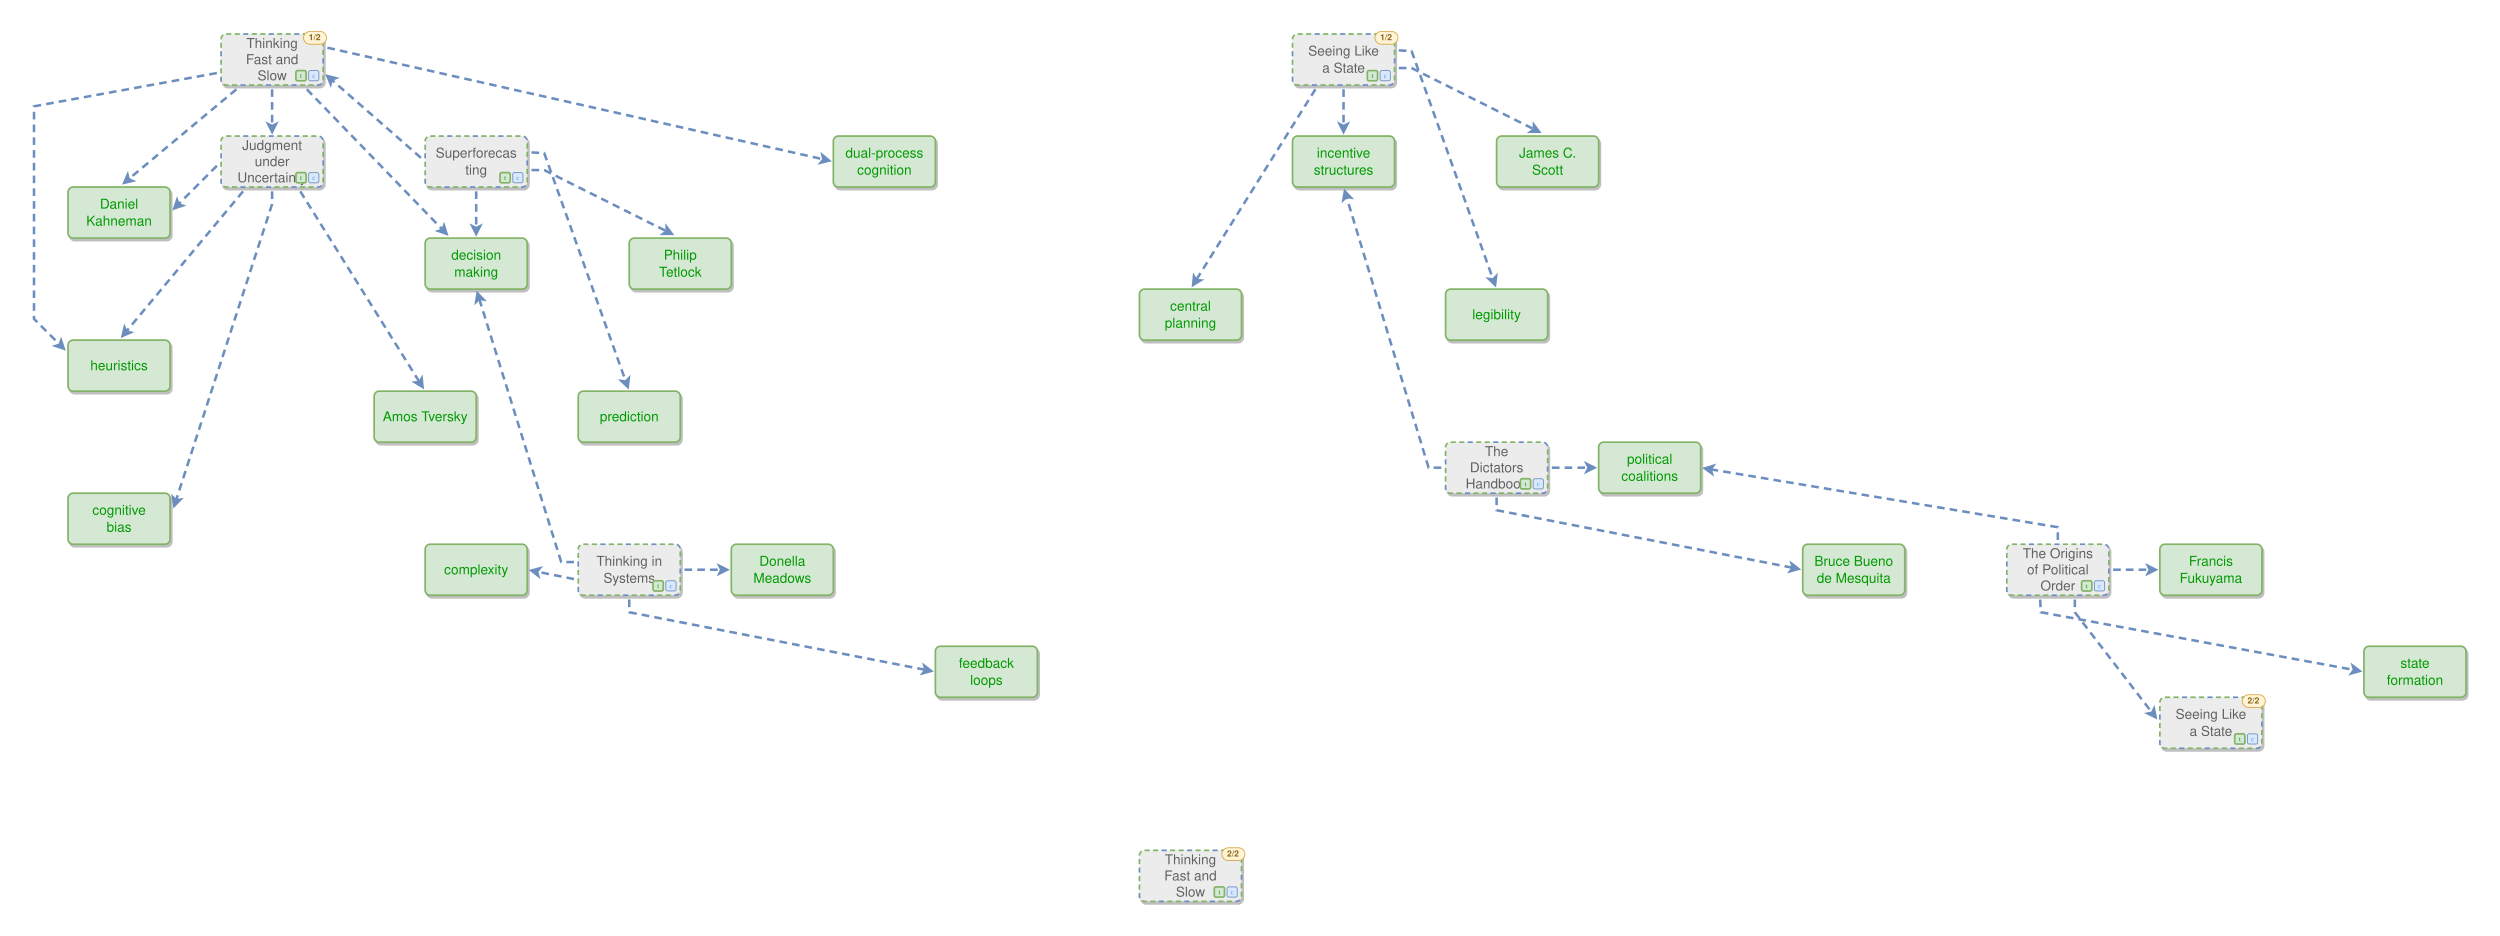
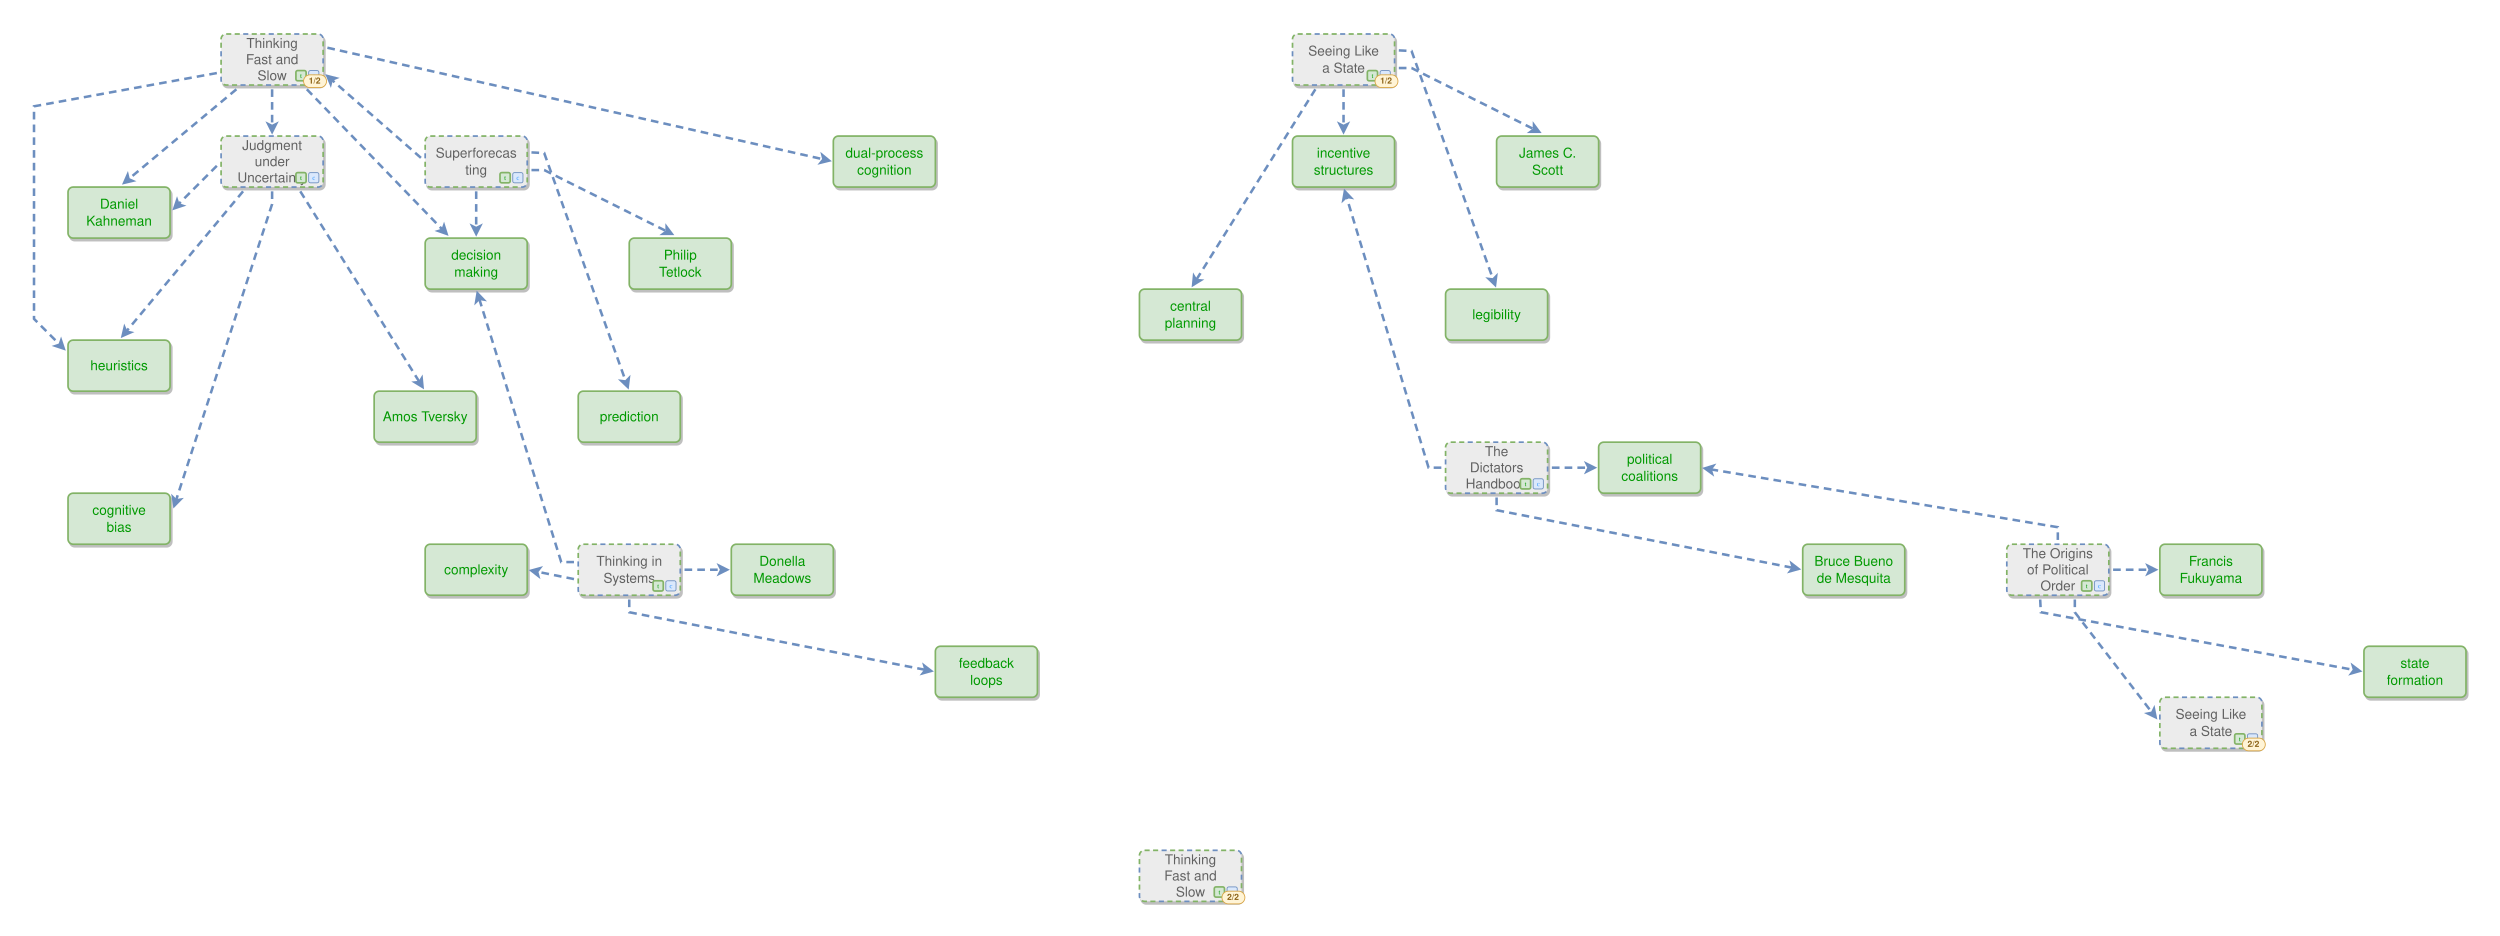
<svg xmlns="http://www.w3.org/2000/svg" width="2940" height="1100" viewBox="0 0 2940 1100">
  <defs>
  </defs>
  <g id="container-shells">
  </g>
  <g id="node-shadows">
    <rect x="440" y="460" width="120" height="60" rx="6" ry="6" fill="#000000" stroke="#000000" stroke-width="2" opacity="0.25" transform="translate(2,3)" />
    <rect x="500" y="160" width="120" height="60" rx="6" ry="6" fill="#000000" stroke="#000000" stroke-width="2" opacity="0.25" transform="translate(2,3)" />
    <rect x="1700" y="520" width="120" height="60" rx="6" ry="6" fill="#000000" stroke="#000000" stroke-width="2" opacity="0.25" transform="translate(2,3)" />
    <rect x="2360" y="640" width="120" height="60" rx="6" ry="6" fill="#000000" stroke="#000000" stroke-width="2" opacity="0.25" transform="translate(2,3)" />
    <rect x="260" y="40" width="120" height="60" rx="6" ry="6" fill="#000000" stroke="#000000" stroke-width="2" opacity="0.25" transform="translate(2,3)" />
    <rect x="680" y="640" width="120" height="60" rx="6" ry="6" fill="#000000" stroke="#000000" stroke-width="2" opacity="0.25" transform="translate(2,3)" />
    <rect x="1340" y="340" width="120" height="60" rx="6" ry="6" fill="#000000" stroke="#000000" stroke-width="2" opacity="0.25" transform="translate(2,3)" />
    <rect x="80" y="580" width="120" height="60" rx="6" ry="6" fill="#000000" stroke="#000000" stroke-width="2" opacity="0.25" transform="translate(2,3)" />
    <rect x="500" y="640" width="120" height="60" rx="6" ry="6" fill="#000000" stroke="#000000" stroke-width="2" opacity="0.25" transform="translate(2,3)" />
    <rect x="500" y="280" width="120" height="60" rx="6" ry="6" fill="#000000" stroke="#000000" stroke-width="2" opacity="0.25" transform="translate(2,3)" />
    <rect x="980" y="160" width="120" height="60" rx="6" ry="6" fill="#000000" stroke="#000000" stroke-width="2" opacity="0.25" transform="translate(2,3)" />
    <rect x="2120" y="640" width="120" height="60" rx="6" ry="6" fill="#000000" stroke="#000000" stroke-width="2" opacity="0.25" transform="translate(2,3)" />
    <rect x="1100" y="760" width="120" height="60" rx="6" ry="6" fill="#000000" stroke="#000000" stroke-width="2" opacity="0.25" transform="translate(2,3)" />
    <rect x="80" y="400" width="120" height="60" rx="6" ry="6" fill="#000000" stroke="#000000" stroke-width="2" opacity="0.25" transform="translate(2,3)" />
    <rect x="1520" y="160" width="120" height="60" rx="6" ry="6" fill="#000000" stroke="#000000" stroke-width="2" opacity="0.25" transform="translate(2,3)" />
    <rect x="1700" y="340" width="120" height="60" rx="6" ry="6" fill="#000000" stroke="#000000" stroke-width="2" opacity="0.25" transform="translate(2,3)" />
    <rect x="1880" y="520" width="120" height="60" rx="6" ry="6" fill="#000000" stroke="#000000" stroke-width="2" opacity="0.25" transform="translate(2,3)" />
    <rect x="680" y="460" width="120" height="60" rx="6" ry="6" fill="#000000" stroke="#000000" stroke-width="2" opacity="0.25" transform="translate(2,3)" />
    <rect x="2780" y="760" width="120" height="60" rx="6" ry="6" fill="#000000" stroke="#000000" stroke-width="2" opacity="0.25" transform="translate(2,3)" />
    <rect x="2540" y="820" width="120" height="60" rx="6" ry="6" fill="#000000" stroke="#000000" stroke-width="2" opacity="0.25" transform="translate(2,3)" />
    <rect x="1340" y="1000" width="120" height="60" rx="6" ry="6" fill="#000000" stroke="#000000" stroke-width="2" opacity="0.25" transform="translate(2,3)" />
    <rect x="80" y="220" width="120" height="60" rx="6" ry="6" fill="#000000" stroke="#000000" stroke-width="2" opacity="0.25" transform="translate(2,3)" />
    <rect x="860" y="640" width="120" height="60" rx="6" ry="6" fill="#000000" stroke="#000000" stroke-width="2" opacity="0.25" transform="translate(2,3)" />
    <rect x="2540" y="640" width="120" height="60" rx="6" ry="6" fill="#000000" stroke="#000000" stroke-width="2" opacity="0.25" transform="translate(2,3)" />
    <rect x="1760" y="160" width="120" height="60" rx="6" ry="6" fill="#000000" stroke="#000000" stroke-width="2" opacity="0.25" transform="translate(2,3)" />
    <rect x="260" y="160" width="120" height="60" rx="6" ry="6" fill="#000000" stroke="#000000" stroke-width="2" opacity="0.25" transform="translate(2,3)" />
    <rect x="740" y="280" width="120" height="60" rx="6" ry="6" fill="#000000" stroke="#000000" stroke-width="2" opacity="0.25" transform="translate(2,3)" />
    <rect x="1520" y="40" width="120" height="60" rx="6" ry="6" fill="#000000" stroke="#000000" stroke-width="2" opacity="0.25" transform="translate(2,3)" />
  </g>
  <g id="edges">
    <g class="edge" data-edge-idx="0" data-edge-base="expresses" data-edge-from="10" data-edge-to="18">
      <line x1="560.00" y1="225.00" x2="560.00" y2="268.25" stroke="#6c8ebf" stroke-width="3" stroke-dasharray="9 6" />
      <path d="M 560.00 275.00 L 555.50 266.00 L 560.00 268.25 L 564.50 266.00 Z" fill="#6c8ebf" stroke="#6c8ebf" stroke-width="3" stroke-miterlimit="10" />
    </g>
    <g class="edge" data-edge-idx="1" data-edge-base="expresses" data-edge-from="10" data-edge-to="25">
      <polyline points="625.00,179.25 640,180 735.94,448.64" fill="none" stroke="#6c8ebf" stroke-width="3" stroke-dasharray="9 6" />
      <path d="M 738.21 455.00 L 730.95 448.04 L 735.94 448.64 L 739.43 445.01 Z" fill="#6c8ebf" stroke="#6c8ebf" stroke-width="3" stroke-miterlimit="10" />
    </g>
    <g class="edge" data-edge-idx="2" data-edge-base="expresses" data-edge-from="10" data-edge-to="8">
      <polyline points="625.00,200.00 640,200 783.96,271.98" fill="none" stroke="#6c8ebf" stroke-width="3" stroke-dasharray="9 6" />
      <path d="M 790.00 275.00 L 779.94 275.00 L 783.96 271.98 L 783.96 266.95 Z" fill="#6c8ebf" stroke="#6c8ebf" stroke-width="3" stroke-miterlimit="10" />
    </g>
    <g class="edge" data-edge-idx="3" data-edge-base="expresses" data-edge-from="10" data-edge-to="13">
      <line x1="495.00" y1="185.62" x2="390.08" y2="93.82" stroke="#6c8ebf" stroke-width="3" stroke-dasharray="9 6" />
      <path d="M 385.00 89.38 L 394.74 91.91 L 390.08 93.82 L 388.81 98.69 Z" fill="#6c8ebf" stroke="#6c8ebf" stroke-width="3" stroke-miterlimit="10" />
    </g>
    <g class="edge" data-edge-idx="4" data-edge-base="expresses" data-edge-from="7" data-edge-to="21">
      <line x1="285.83" y1="225.00" x2="148.49" y2="389.81" stroke="#6c8ebf" stroke-width="3" stroke-dasharray="9 6" />
      <path d="M 144.17 395.00 L 146.47 385.21 L 148.49 389.81 L 153.39 390.97 Z" fill="#6c8ebf" stroke="#6c8ebf" stroke-width="3" stroke-miterlimit="10" />
    </g>
    <g class="edge" data-edge-idx="5" data-edge-base="expresses" data-edge-from="7" data-edge-to="16">
      <polyline points="320.00,225.00 320,240 207.02,588.36" fill="none" stroke="#6c8ebf" stroke-width="3" stroke-dasharray="9 6" />
      <path d="M 204.94 594.78 L 203.43 584.83 L 207.02 588.36 L 211.99 587.61 Z" fill="#6c8ebf" stroke="#6c8ebf" stroke-width="3" stroke-miterlimit="10" />
    </g>
    <g class="edge" data-edge-idx="6" data-edge-base="expresses" data-edge-from="7" data-edge-to="3">
      <line x1="255.00" y1="195.00" x2="209.77" y2="240.23" stroke="#6c8ebf" stroke-width="3" stroke-dasharray="9 6" />
      <path d="M 205.00 245.00 L 208.18 235.45 L 209.77 240.23 L 214.55 241.82 Z" fill="#6c8ebf" stroke="#6c8ebf" stroke-width="3" stroke-miterlimit="10" />
    </g>
    <g class="edge" data-edge-idx="7" data-edge-base="expresses" data-edge-from="7" data-edge-to="1">
      <line x1="353.12" y1="225.00" x2="493.30" y2="449.28" stroke="#6c8ebf" stroke-width="3" stroke-dasharray="9 6" />
      <path d="M 496.88 455.00 L 488.29 449.75 L 493.30 449.28 L 495.92 444.98 Z" fill="#6c8ebf" stroke="#6c8ebf" stroke-width="3" stroke-miterlimit="10" />
    </g>
    <g class="edge" data-edge-idx="8" data-edge-base="expresses" data-edge-from="11" data-edge-to="24">
      <line x1="1825.00" y1="550.00" x2="1868.25" y2="550.00" stroke="#6c8ebf" stroke-width="3" stroke-dasharray="9 6" />
      <path d="M 1875.00 550.00 L 1866.00 554.50 L 1868.25 550.00 L 1866.00 545.50 Z" fill="#6c8ebf" stroke="#6c8ebf" stroke-width="3" stroke-miterlimit="10" />
    </g>
    <g class="edge" data-edge-idx="9" data-edge-base="expresses" data-edge-from="11" data-edge-to="22">
      <polyline points="1695.00,550.00 1680,550 1583.47,231.46" fill="none" stroke="#6c8ebf" stroke-width="3" stroke-dasharray="9 6" />
      <path d="M 1581.52 225.00 L 1588.43 232.31 L 1583.47 231.46 L 1579.82 234.92 Z" fill="#6c8ebf" stroke="#6c8ebf" stroke-width="3" stroke-miterlimit="10" />
    </g>
    <g class="edge" data-edge-idx="10" data-edge-base="expresses" data-edge-from="11" data-edge-to="2">
      <polyline points="1760.00,585.00 1760,600 2108.37,667.74" fill="none" stroke="#6c8ebf" stroke-width="3" stroke-dasharray="9 6" />
      <path d="M 2115.00 669.03 L 2105.31 671.73 L 2108.37 667.74 L 2107.02 662.89 Z" fill="#6c8ebf" stroke="#6c8ebf" stroke-width="3" stroke-miterlimit="10" />
    </g>
    <g class="edge" data-edge-idx="11" data-edge-base="expresses" data-edge-from="14" data-edge-to="20">
      <polyline points="740.00,705.00 740,720 1088.37,787.74" fill="none" stroke="#6c8ebf" stroke-width="3" stroke-dasharray="9 6" />
      <path d="M 1095.00 789.03 L 1085.31 791.73 L 1088.37 787.74 L 1087.02 782.89 Z" fill="#6c8ebf" stroke="#6c8ebf" stroke-width="3" stroke-miterlimit="10" />
    </g>
    <g class="edge" data-edge-idx="12" data-edge-base="expresses" data-edge-from="14" data-edge-to="17">
      <line x1="675.00" y1="681.00" x2="631.62" y2="672.32" stroke="#6c8ebf" stroke-width="3" stroke-dasharray="9 6" />
      <path d="M 625.00 671.00 L 634.71 668.35 L 631.62 672.32 L 632.94 677.18 Z" fill="#6c8ebf" stroke="#6c8ebf" stroke-width="3" stroke-miterlimit="10" />
    </g>
    <g class="edge" data-edge-idx="13" data-edge-base="expresses" data-edge-from="14" data-edge-to="18">
      <polyline points="675.00,661.00 660,661 563.57,351.44" fill="none" stroke="#6c8ebf" stroke-width="3" stroke-dasharray="9 6" />
      <path d="M 561.56 345.00 L 568.53 352.25 L 563.57 351.44 L 559.94 354.93 Z" fill="#6c8ebf" stroke="#6c8ebf" stroke-width="3" stroke-miterlimit="10" />
    </g>
    <g class="edge" data-edge-idx="14" data-edge-base="expresses" data-edge-from="14" data-edge-to="4">
      <line x1="805.00" y1="670.00" x2="848.25" y2="670.00" stroke="#6c8ebf" stroke-width="3" stroke-dasharray="9 6" />
      <path d="M 855.00 670.00 L 846.00 674.50 L 848.25 670.00 L 846.00 665.50 Z" fill="#6c8ebf" stroke="#6c8ebf" stroke-width="3" stroke-miterlimit="10" />
    </g>
    <g class="edge" data-edge-idx="15" data-edge-base="expresses" data-edge-from="13" data-edge-to="18">
      <line x1="360.83" y1="105.00" x2="520.48" y2="270.15" stroke="#6c8ebf" stroke-width="3" stroke-dasharray="9 6" />
      <path d="M 525.17 275.00 L 515.68 271.66 L 520.48 270.15 L 522.15 265.40 Z" fill="#6c8ebf" stroke="#6c8ebf" stroke-width="3" stroke-miterlimit="10" />
    </g>
    <g class="edge" data-edge-idx="16" data-edge-base="expresses" data-edge-from="13" data-edge-to="19">
      <line x1="385.00" y1="56.12" x2="968.41" y2="187.39" stroke="#6c8ebf" stroke-width="3" stroke-dasharray="9 6" />
      <path d="M 975.00 188.88 L 965.23 191.29 L 968.41 187.39 L 967.21 182.51 Z" fill="#6c8ebf" stroke="#6c8ebf" stroke-width="3" stroke-miterlimit="10" />
    </g>
    <g class="edge" data-edge-idx="17" data-edge-base="expresses" data-edge-from="13" data-edge-to="21">
      <polyline points="255.00,85.91 40,125 40,375 70.23,405.23" fill="none" stroke="#6c8ebf" stroke-width="3" stroke-dasharray="9 6" />
      <path d="M 75.00 410.00 L 65.45 406.82 L 70.23 405.23 L 71.82 400.45 Z" fill="#6c8ebf" stroke="#6c8ebf" stroke-width="3" stroke-miterlimit="10" />
    </g>
    <g class="edge" data-edge-idx="18" data-edge-base="expresses" data-edge-from="13" data-edge-to="3">
      <line x1="278.00" y1="105.00" x2="151.19" y2="210.68" stroke="#6c8ebf" stroke-width="3" stroke-dasharray="9 6" />
      <path d="M 146.00 215.00 L 150.03 205.78 L 151.19 210.68 L 155.79 212.70 Z" fill="#6c8ebf" stroke="#6c8ebf" stroke-width="3" stroke-miterlimit="10" />
    </g>
    <g class="edge" data-edge-idx="19" data-edge-base="expresses" data-edge-from="13" data-edge-to="7">
      <line x1="320.00" y1="105.00" x2="320.00" y2="148.25" stroke="#6c8ebf" stroke-width="3" stroke-dasharray="9 6" />
      <path d="M 320.00 155.00 L 315.50 146.00 L 320.00 148.25 L 324.50 146.00 Z" fill="#6c8ebf" stroke="#6c8ebf" stroke-width="3" stroke-miterlimit="10" />
    </g>
    <g class="edge" data-edge-idx="20" data-edge-base="expresses" data-edge-from="9" data-edge-to="15">
      <line x1="1546.88" y1="105.00" x2="1406.70" y2="329.28" stroke="#6c8ebf" stroke-width="3" stroke-dasharray="9 6" />
      <path d="M 1403.12 335.00 L 1404.08 324.98 L 1406.70 329.28 L 1411.71 329.75 Z" fill="#6c8ebf" stroke="#6c8ebf" stroke-width="3" stroke-miterlimit="10" />
    </g>
    <g class="edge" data-edge-idx="21" data-edge-base="expresses" data-edge-from="9" data-edge-to="23">
      <polyline points="1645.00,59.25 1660,60 1755.94,328.64" fill="none" stroke="#6c8ebf" stroke-width="3" stroke-dasharray="9 6" />
      <path d="M 1758.21 335.00 L 1750.95 328.04 L 1755.94 328.64 L 1759.43 325.01 Z" fill="#6c8ebf" stroke="#6c8ebf" stroke-width="3" stroke-miterlimit="10" />
    </g>
    <g class="edge" data-edge-idx="22" data-edge-base="expresses" data-edge-from="9" data-edge-to="22">
      <line x1="1580.00" y1="105.00" x2="1580.00" y2="148.25" stroke="#6c8ebf" stroke-width="3" stroke-dasharray="9 6" />
      <path d="M 1580.00 155.00 L 1575.50 146.00 L 1580.00 148.25 L 1584.50 146.00 Z" fill="#6c8ebf" stroke="#6c8ebf" stroke-width="3" stroke-miterlimit="10" />
    </g>
    <g class="edge" data-edge-idx="23" data-edge-base="expresses" data-edge-from="9" data-edge-to="6">
      <polyline points="1645.00,80.00 1660,80 1803.96,151.98" fill="none" stroke="#6c8ebf" stroke-width="3" stroke-dasharray="9 6" />
      <path d="M 1810.00 155.00 L 1799.94 155.00 L 1803.96 151.98 L 1803.96 146.95 Z" fill="#6c8ebf" stroke="#6c8ebf" stroke-width="3" stroke-miterlimit="10" />
    </g>
    <g class="edge" data-edge-idx="24" data-edge-base="expresses" data-edge-from="12" data-edge-to="26">
      <polyline points="2399.25,705.00 2400,720 2768.36,787.86" fill="none" stroke="#6c8ebf" stroke-width="3" stroke-dasharray="9 6" />
      <path d="M 2775.00 789.08 L 2765.33 791.87 L 2768.36 787.86 L 2766.96 783.02 Z" fill="#6c8ebf" stroke="#6c8ebf" stroke-width="3" stroke-miterlimit="10" />
    </g>
    <g class="edge" data-edge-idx="25" data-edge-base="expresses" data-edge-from="12" data-edge-to="24">
      <polyline points="2420.00,635.00 2420,620 2011.66,551.94" fill="none" stroke="#6c8ebf" stroke-width="3" stroke-dasharray="9 6" />
      <path d="M 2005.00 550.83 L 2014.62 547.87 L 2011.66 551.94 L 2013.14 556.75 Z" fill="#6c8ebf" stroke="#6c8ebf" stroke-width="3" stroke-miterlimit="10" />
    </g>
    <g class="edge" data-edge-idx="26" data-edge-base="expresses" data-edge-from="12" data-edge-to="5">
      <line x1="2485.00" y1="670.00" x2="2528.25" y2="670.00" stroke="#6c8ebf" stroke-width="3" stroke-dasharray="9 6" />
      <path d="M 2535.00 670.00 L 2526.00 674.50 L 2528.25 670.00 L 2526.00 665.50 Z" fill="#6c8ebf" stroke="#6c8ebf" stroke-width="3" stroke-miterlimit="10" />
    </g>
    <g class="edge" data-edge-idx="27" data-edge-base="expresses" data-edge-from="12" data-edge-to="27">
      <polyline points="2440.00,705.00 2440,720 2530.88,838.15" fill="none" stroke="#6c8ebf" stroke-width="3" stroke-dasharray="9 6" />
      <path d="M 2535.00 843.50 L 2525.95 839.11 L 2530.88 838.15 L 2533.08 833.62 Z" fill="#6c8ebf" stroke="#6c8ebf" stroke-width="3" stroke-miterlimit="10" />
    </g>
  </g>
  <g id="nodes">
    <rect x="440" y="460" width="120" height="60" rx="6" ry="6" fill="#d5e8d4" stroke="#82b366" stroke-width="2" />
    <text x="500" y="490" text-anchor="middle" dominant-baseline="middle" font-family="Helvetica,Inter,Segoe UI,Arial" font-size="16" font-weight="normal" fill="#009900">Amos Tversky</text>
    <g>
      <rect x="500" y="160" width="120" height="60" rx="6" ry="6" fill="#ececec" stroke="none" />
      <rect x="500" y="160" width="120" height="60" rx="6" ry="6" fill="none" stroke="#82b366" stroke-width="2" stroke-dasharray="6 4 6 14" stroke-dashoffset="0" />
      <rect x="500" y="160" width="120" height="60" rx="6" ry="6" fill="none" stroke="#6c8ebf" stroke-width="2" stroke-dasharray="6 24" stroke-dashoffset="-20" />
      <text x="560" y="180" text-anchor="middle" dominant-baseline="middle" font-family="Helvetica,Inter,Segoe UI,Arial" font-size="16" font-weight="normal" fill="#616161">Superforecas</text>
      <text x="560" y="200" text-anchor="middle" dominant-baseline="middle" font-family="Helvetica,Inter,Segoe UI,Arial" font-size="16" font-weight="normal" fill="#616161">ting</text>
      <rect x="588" y="203" width="12" height="12" rx="2" ry="2" fill="#d5e8d4" stroke="#82b366" stroke-width="2" />
      <text x="594.0" y="209.0" text-anchor="middle" dominant-baseline="central" font-size="8" fill="#009900">t</text>
      <rect x="603" y="203" width="12" height="12" rx="2" ry="2" fill="#dae8fc" stroke="#6c8ebf" stroke-width="1" />
      <text x="609.0" y="209.0" text-anchor="middle" dominant-baseline="central" font-size="8" fill="#3399ff">c</text>
    </g>
    <g>
      <rect x="1700" y="520" width="120" height="60" rx="6" ry="6" fill="#ececec" stroke="none" />
      <rect x="1700" y="520" width="120" height="60" rx="6" ry="6" fill="none" stroke="#82b366" stroke-width="2" stroke-dasharray="6 4 6 14" stroke-dashoffset="0" />
      <rect x="1700" y="520" width="120" height="60" rx="6" ry="6" fill="none" stroke="#6c8ebf" stroke-width="2" stroke-dasharray="6 24" stroke-dashoffset="-20" />
      <text x="1760" y="531" text-anchor="middle" dominant-baseline="middle" font-family="Helvetica,Inter,Segoe UI,Arial" font-size="16" font-weight="normal" fill="#616161">The</text>
      <text x="1760" y="550" text-anchor="middle" dominant-baseline="middle" font-family="Helvetica,Inter,Segoe UI,Arial" font-size="16" font-weight="normal" fill="#616161">Dictators</text>
      <text x="1760" y="569" text-anchor="middle" dominant-baseline="middle" font-family="Helvetica,Inter,Segoe UI,Arial" font-size="16" font-weight="normal" fill="#616161">Handbook</text>
      <rect x="1788" y="563" width="12" height="12" rx="2" ry="2" fill="#d5e8d4" stroke="#82b366" stroke-width="2" />
      <text x="1794.0" y="569.0" text-anchor="middle" dominant-baseline="central" font-size="8" fill="#009900">t</text>
      <rect x="1803" y="563" width="12" height="12" rx="2" ry="2" fill="#dae8fc" stroke="#6c8ebf" stroke-width="1" />
      <text x="1809.0" y="569.0" text-anchor="middle" dominant-baseline="central" font-size="8" fill="#3399ff">c</text>
    </g>
    <g>
      <rect x="2360" y="640" width="120" height="60" rx="6" ry="6" fill="#ececec" stroke="none" />
      <rect x="2360" y="640" width="120" height="60" rx="6" ry="6" fill="none" stroke="#82b366" stroke-width="2" stroke-dasharray="6 4 6 14" stroke-dashoffset="0" />
      <rect x="2360" y="640" width="120" height="60" rx="6" ry="6" fill="none" stroke="#6c8ebf" stroke-width="2" stroke-dasharray="6 24" stroke-dashoffset="-20" />
      <text x="2420" y="651" text-anchor="middle" dominant-baseline="middle" font-family="Helvetica,Inter,Segoe UI,Arial" font-size="16" font-weight="normal" fill="#616161">The Origins</text>
      <text x="2420" y="670" text-anchor="middle" dominant-baseline="middle" font-family="Helvetica,Inter,Segoe UI,Arial" font-size="16" font-weight="normal" fill="#616161">of Political</text>
      <text x="2420" y="689" text-anchor="middle" dominant-baseline="middle" font-family="Helvetica,Inter,Segoe UI,Arial" font-size="16" font-weight="normal" fill="#616161">Order</text>
      <rect x="2448" y="683" width="12" height="12" rx="2" ry="2" fill="#d5e8d4" stroke="#82b366" stroke-width="2" />
      <text x="2454.0" y="689.0" text-anchor="middle" dominant-baseline="central" font-size="8" fill="#009900">t</text>
      <rect x="2463" y="683" width="12" height="12" rx="2" ry="2" fill="#dae8fc" stroke="#6c8ebf" stroke-width="1" />
      <text x="2469.0" y="689.0" text-anchor="middle" dominant-baseline="central" font-size="8" fill="#3399ff">c</text>
    </g>
    <g>
      <rect x="260" y="40" width="120" height="60" rx="6" ry="6" fill="#ececec" stroke="none" />
      <rect x="260" y="40" width="120" height="60" rx="6" ry="6" fill="none" stroke="#82b366" stroke-width="2" stroke-dasharray="6 4 6 14" stroke-dashoffset="0" />
      <rect x="260" y="40" width="120" height="60" rx="6" ry="6" fill="none" stroke="#6c8ebf" stroke-width="2" stroke-dasharray="6 24" stroke-dashoffset="-20" />
      <text x="320" y="51" text-anchor="middle" dominant-baseline="middle" font-family="Helvetica,Inter,Segoe UI,Arial" font-size="16" font-weight="normal" fill="#616161">Thinking</text>
      <text x="320" y="70" text-anchor="middle" dominant-baseline="middle" font-family="Helvetica,Inter,Segoe UI,Arial" font-size="16" font-weight="normal" fill="#616161">Fast and</text>
      <text x="320" y="89" text-anchor="middle" dominant-baseline="middle" font-family="Helvetica,Inter,Segoe UI,Arial" font-size="16" font-weight="normal" fill="#616161">Slow</text>
      <rect x="348" y="83" width="12" height="12" rx="2" ry="2" fill="#d5e8d4" stroke="#82b366" stroke-width="2" />
      <text x="354.0" y="89.0" text-anchor="middle" dominant-baseline="central" font-size="8" fill="#009900">t</text>
      <rect x="363" y="83" width="12" height="12" rx="2" ry="2" fill="#dae8fc" stroke="#6c8ebf" stroke-width="1" />
      <text x="369.0" y="89.0" text-anchor="middle" dominant-baseline="central" font-size="8" fill="#3399ff">c</text>
    </g>
    <g>
      <rect x="680" y="640" width="120" height="60" rx="6" ry="6" fill="#ececec" stroke="none" />
      <rect x="680" y="640" width="120" height="60" rx="6" ry="6" fill="none" stroke="#82b366" stroke-width="2" stroke-dasharray="6 4 6 14" stroke-dashoffset="0" />
      <rect x="680" y="640" width="120" height="60" rx="6" ry="6" fill="none" stroke="#6c8ebf" stroke-width="2" stroke-dasharray="6 24" stroke-dashoffset="-20" />
      <text x="740" y="660" text-anchor="middle" dominant-baseline="middle" font-family="Helvetica,Inter,Segoe UI,Arial" font-size="16" font-weight="normal" fill="#616161">Thinking in</text>
      <text x="740" y="680" text-anchor="middle" dominant-baseline="middle" font-family="Helvetica,Inter,Segoe UI,Arial" font-size="16" font-weight="normal" fill="#616161">Systems</text>
      <rect x="768" y="683" width="12" height="12" rx="2" ry="2" fill="#d5e8d4" stroke="#82b366" stroke-width="2" />
      <text x="774.0" y="689.0" text-anchor="middle" dominant-baseline="central" font-size="8" fill="#009900">t</text>
      <rect x="783" y="683" width="12" height="12" rx="2" ry="2" fill="#dae8fc" stroke="#6c8ebf" stroke-width="1" />
      <text x="789.0" y="689.0" text-anchor="middle" dominant-baseline="central" font-size="8" fill="#3399ff">c</text>
    </g>
    <rect x="1340" y="340" width="120" height="60" rx="6" ry="6" fill="#d5e8d4" stroke="#82b366" stroke-width="2" />
    <text x="1400" y="360" text-anchor="middle" dominant-baseline="middle" font-family="Helvetica,Inter,Segoe UI,Arial" font-size="16" font-weight="normal" fill="#009900">central</text>
    <text x="1400" y="380" text-anchor="middle" dominant-baseline="middle" font-family="Helvetica,Inter,Segoe UI,Arial" font-size="16" font-weight="normal" fill="#009900">planning</text>
    <rect x="80" y="580" width="120" height="60" rx="6" ry="6" fill="#d5e8d4" stroke="#82b366" stroke-width="2" />
    <text x="140" y="600" text-anchor="middle" dominant-baseline="middle" font-family="Helvetica,Inter,Segoe UI,Arial" font-size="16" font-weight="normal" fill="#009900">cognitive</text>
    <text x="140" y="620" text-anchor="middle" dominant-baseline="middle" font-family="Helvetica,Inter,Segoe UI,Arial" font-size="16" font-weight="normal" fill="#009900">bias</text>
    <rect x="500" y="640" width="120" height="60" rx="6" ry="6" fill="#d5e8d4" stroke="#82b366" stroke-width="2" />
    <text x="560" y="670" text-anchor="middle" dominant-baseline="middle" font-family="Helvetica,Inter,Segoe UI,Arial" font-size="16" font-weight="normal" fill="#009900">complexity</text>
    <rect x="500" y="280" width="120" height="60" rx="6" ry="6" fill="#d5e8d4" stroke="#82b366" stroke-width="2" />
    <text x="560" y="300" text-anchor="middle" dominant-baseline="middle" font-family="Helvetica,Inter,Segoe UI,Arial" font-size="16" font-weight="normal" fill="#009900">decision</text>
    <text x="560" y="320" text-anchor="middle" dominant-baseline="middle" font-family="Helvetica,Inter,Segoe UI,Arial" font-size="16" font-weight="normal" fill="#009900">making</text>
    <rect x="980" y="160" width="120" height="60" rx="6" ry="6" fill="#d5e8d4" stroke="#82b366" stroke-width="2" />
    <text x="1040" y="180" text-anchor="middle" dominant-baseline="middle" font-family="Helvetica,Inter,Segoe UI,Arial" font-size="16" font-weight="normal" fill="#009900">dual-process</text>
    <text x="1040" y="200" text-anchor="middle" dominant-baseline="middle" font-family="Helvetica,Inter,Segoe UI,Arial" font-size="16" font-weight="normal" fill="#009900">cognition</text>
    <rect x="2120" y="640" width="120" height="60" rx="6" ry="6" fill="#d5e8d4" stroke="#82b366" stroke-width="2" />
    <text x="2180" y="660" text-anchor="middle" dominant-baseline="middle" font-family="Helvetica,Inter,Segoe UI,Arial" font-size="16" font-weight="normal" fill="#009900">Bruce Bueno</text>
    <text x="2180" y="680" text-anchor="middle" dominant-baseline="middle" font-family="Helvetica,Inter,Segoe UI,Arial" font-size="16" font-weight="normal" fill="#009900">de Mesquita</text>
    <rect x="1100" y="760" width="120" height="60" rx="6" ry="6" fill="#d5e8d4" stroke="#82b366" stroke-width="2" />
    <text x="1160" y="780" text-anchor="middle" dominant-baseline="middle" font-family="Helvetica,Inter,Segoe UI,Arial" font-size="16" font-weight="normal" fill="#009900">feedback</text>
    <text x="1160" y="800" text-anchor="middle" dominant-baseline="middle" font-family="Helvetica,Inter,Segoe UI,Arial" font-size="16" font-weight="normal" fill="#009900">loops</text>
    <rect x="80" y="400" width="120" height="60" rx="6" ry="6" fill="#d5e8d4" stroke="#82b366" stroke-width="2" />
    <text x="140" y="430" text-anchor="middle" dominant-baseline="middle" font-family="Helvetica,Inter,Segoe UI,Arial" font-size="16" font-weight="normal" fill="#009900">heuristics</text>
    <rect x="1520" y="160" width="120" height="60" rx="6" ry="6" fill="#d5e8d4" stroke="#82b366" stroke-width="2" />
    <text x="1580" y="180" text-anchor="middle" dominant-baseline="middle" font-family="Helvetica,Inter,Segoe UI,Arial" font-size="16" font-weight="normal" fill="#009900">incentive</text>
    <text x="1580" y="200" text-anchor="middle" dominant-baseline="middle" font-family="Helvetica,Inter,Segoe UI,Arial" font-size="16" font-weight="normal" fill="#009900">structures</text>
    <rect x="1700" y="340" width="120" height="60" rx="6" ry="6" fill="#d5e8d4" stroke="#82b366" stroke-width="2" />
    <text x="1760" y="370" text-anchor="middle" dominant-baseline="middle" font-family="Helvetica,Inter,Segoe UI,Arial" font-size="16" font-weight="normal" fill="#009900">legibility</text>
    <rect x="1880" y="520" width="120" height="60" rx="6" ry="6" fill="#d5e8d4" stroke="#82b366" stroke-width="2" />
    <text x="1940" y="540" text-anchor="middle" dominant-baseline="middle" font-family="Helvetica,Inter,Segoe UI,Arial" font-size="16" font-weight="normal" fill="#009900">political</text>
    <text x="1940" y="560" text-anchor="middle" dominant-baseline="middle" font-family="Helvetica,Inter,Segoe UI,Arial" font-size="16" font-weight="normal" fill="#009900">coalitions</text>
    <rect x="680" y="460" width="120" height="60" rx="6" ry="6" fill="#d5e8d4" stroke="#82b366" stroke-width="2" />
    <text x="740" y="490" text-anchor="middle" dominant-baseline="middle" font-family="Helvetica,Inter,Segoe UI,Arial" font-size="16" font-weight="normal" fill="#009900">prediction</text>
    <rect x="2780" y="760" width="120" height="60" rx="6" ry="6" fill="#d5e8d4" stroke="#82b366" stroke-width="2" />
    <text x="2840" y="780" text-anchor="middle" dominant-baseline="middle" font-family="Helvetica,Inter,Segoe UI,Arial" font-size="16" font-weight="normal" fill="#009900">state</text>
    <text x="2840" y="800" text-anchor="middle" dominant-baseline="middle" font-family="Helvetica,Inter,Segoe UI,Arial" font-size="16" font-weight="normal" fill="#009900">formation</text>
    <g>
      <rect x="2540" y="820" width="120" height="60" rx="6" ry="6" fill="#ececec" stroke="none" />
      <rect x="2540" y="820" width="120" height="60" rx="6" ry="6" fill="none" stroke="#82b366" stroke-width="2" stroke-dasharray="6 4 6 14" stroke-dashoffset="0" />
      <rect x="2540" y="820" width="120" height="60" rx="6" ry="6" fill="none" stroke="#6c8ebf" stroke-width="2" stroke-dasharray="6 24" stroke-dashoffset="-20" />
      <text x="2600" y="840" text-anchor="middle" dominant-baseline="middle" font-family="Helvetica,Inter,Segoe UI,Arial" font-size="16" font-weight="normal" fill="#616161">Seeing Like</text>
      <text x="2600" y="860" text-anchor="middle" dominant-baseline="middle" font-family="Helvetica,Inter,Segoe UI,Arial" font-size="16" font-weight="normal" fill="#616161">a State</text>
      <rect x="2628" y="863" width="12" height="12" rx="2" ry="2" fill="#d5e8d4" stroke="#82b366" stroke-width="2" />
      <text x="2634.0" y="869.0" text-anchor="middle" dominant-baseline="central" font-size="8" fill="#009900">t</text>
      <rect x="2643" y="863" width="12" height="12" rx="2" ry="2" fill="#dae8fc" stroke="#6c8ebf" stroke-width="1" />
      <text x="2649.0" y="869.0" text-anchor="middle" dominant-baseline="central" font-size="8" fill="#3399ff">c</text>
    </g>
    <g>
      <rect x="1340" y="1000" width="120" height="60" rx="6" ry="6" fill="#ececec" stroke="none" />
      <rect x="1340" y="1000" width="120" height="60" rx="6" ry="6" fill="none" stroke="#82b366" stroke-width="2" stroke-dasharray="6 4 6 14" stroke-dashoffset="0" />
      <rect x="1340" y="1000" width="120" height="60" rx="6" ry="6" fill="none" stroke="#6c8ebf" stroke-width="2" stroke-dasharray="6 24" stroke-dashoffset="-20" />
      <text x="1400" y="1011" text-anchor="middle" dominant-baseline="middle" font-family="Helvetica,Inter,Segoe UI,Arial" font-size="16" font-weight="normal" fill="#616161">Thinking</text>
      <text x="1400" y="1030" text-anchor="middle" dominant-baseline="middle" font-family="Helvetica,Inter,Segoe UI,Arial" font-size="16" font-weight="normal" fill="#616161">Fast and</text>
      <text x="1400" y="1049" text-anchor="middle" dominant-baseline="middle" font-family="Helvetica,Inter,Segoe UI,Arial" font-size="16" font-weight="normal" fill="#616161">Slow</text>
      <rect x="1428" y="1043" width="12" height="12" rx="2" ry="2" fill="#d5e8d4" stroke="#82b366" stroke-width="2" />
      <text x="1434.0" y="1049.0" text-anchor="middle" dominant-baseline="central" font-size="8" fill="#009900">t</text>
      <rect x="1443" y="1043" width="12" height="12" rx="2" ry="2" fill="#dae8fc" stroke="#6c8ebf" stroke-width="1" />
      <text x="1449.0" y="1049.0" text-anchor="middle" dominant-baseline="central" font-size="8" fill="#3399ff">c</text>
    </g>
    <rect x="80" y="220" width="120" height="60" rx="6" ry="6" fill="#d5e8d4" stroke="#82b366" stroke-width="2" />
    <text x="140" y="240" text-anchor="middle" dominant-baseline="middle" font-family="Helvetica,Inter,Segoe UI,Arial" font-size="16" font-weight="normal" fill="#009900">Daniel</text>
    <text x="140" y="260" text-anchor="middle" dominant-baseline="middle" font-family="Helvetica,Inter,Segoe UI,Arial" font-size="16" font-weight="normal" fill="#009900">Kahneman</text>
    <rect x="860" y="640" width="120" height="60" rx="6" ry="6" fill="#d5e8d4" stroke="#82b366" stroke-width="2" />
    <text x="920" y="660" text-anchor="middle" dominant-baseline="middle" font-family="Helvetica,Inter,Segoe UI,Arial" font-size="16" font-weight="normal" fill="#009900">Donella</text>
    <text x="920" y="680" text-anchor="middle" dominant-baseline="middle" font-family="Helvetica,Inter,Segoe UI,Arial" font-size="16" font-weight="normal" fill="#009900">Meadows</text>
    <rect x="2540" y="640" width="120" height="60" rx="6" ry="6" fill="#d5e8d4" stroke="#82b366" stroke-width="2" />
    <text x="2600" y="660" text-anchor="middle" dominant-baseline="middle" font-family="Helvetica,Inter,Segoe UI,Arial" font-size="16" font-weight="normal" fill="#009900">Francis</text>
    <text x="2600" y="680" text-anchor="middle" dominant-baseline="middle" font-family="Helvetica,Inter,Segoe UI,Arial" font-size="16" font-weight="normal" fill="#009900">Fukuyama</text>
    <rect x="1760" y="160" width="120" height="60" rx="6" ry="6" fill="#d5e8d4" stroke="#82b366" stroke-width="2" />
    <text x="1820" y="180" text-anchor="middle" dominant-baseline="middle" font-family="Helvetica,Inter,Segoe UI,Arial" font-size="16" font-weight="normal" fill="#009900">James C.</text>
    <text x="1820" y="200" text-anchor="middle" dominant-baseline="middle" font-family="Helvetica,Inter,Segoe UI,Arial" font-size="16" font-weight="normal" fill="#009900">Scott</text>
    <g>
      <rect x="260" y="160" width="120" height="60" rx="6" ry="6" fill="#ececec" stroke="none" />
      <rect x="260" y="160" width="120" height="60" rx="6" ry="6" fill="none" stroke="#82b366" stroke-width="2" stroke-dasharray="6 4 6 14" stroke-dashoffset="0" />
      <rect x="260" y="160" width="120" height="60" rx="6" ry="6" fill="none" stroke="#6c8ebf" stroke-width="2" stroke-dasharray="6 24" stroke-dashoffset="-20" />
      <text x="320" y="171" text-anchor="middle" dominant-baseline="middle" font-family="Helvetica,Inter,Segoe UI,Arial" font-size="16" font-weight="normal" fill="#616161">Judgment</text>
      <text x="320" y="190" text-anchor="middle" dominant-baseline="middle" font-family="Helvetica,Inter,Segoe UI,Arial" font-size="16" font-weight="normal" fill="#616161">under</text>
      <text x="320" y="209" text-anchor="middle" dominant-baseline="middle" font-family="Helvetica,Inter,Segoe UI,Arial" font-size="16" font-weight="normal" fill="#616161">Uncertainty</text>
      <rect x="348" y="203" width="12" height="12" rx="2" ry="2" fill="#d5e8d4" stroke="#82b366" stroke-width="2" />
      <text x="354.0" y="209.0" text-anchor="middle" dominant-baseline="central" font-size="8" fill="#009900">t</text>
      <rect x="363" y="203" width="12" height="12" rx="2" ry="2" fill="#dae8fc" stroke="#6c8ebf" stroke-width="1" />
      <text x="369.0" y="209.0" text-anchor="middle" dominant-baseline="central" font-size="8" fill="#3399ff">c</text>
    </g>
    <rect x="740" y="280" width="120" height="60" rx="6" ry="6" fill="#d5e8d4" stroke="#82b366" stroke-width="2" />
    <text x="800" y="300" text-anchor="middle" dominant-baseline="middle" font-family="Helvetica,Inter,Segoe UI,Arial" font-size="16" font-weight="normal" fill="#009900">Philip</text>
    <text x="800" y="320" text-anchor="middle" dominant-baseline="middle" font-family="Helvetica,Inter,Segoe UI,Arial" font-size="16" font-weight="normal" fill="#009900">Tetlock</text>
    <g>
      <rect x="1520" y="40" width="120" height="60" rx="6" ry="6" fill="#ececec" stroke="none" />
      <rect x="1520" y="40" width="120" height="60" rx="6" ry="6" fill="none" stroke="#82b366" stroke-width="2" stroke-dasharray="6 4 6 14" stroke-dashoffset="0" />
      <rect x="1520" y="40" width="120" height="60" rx="6" ry="6" fill="none" stroke="#6c8ebf" stroke-width="2" stroke-dasharray="6 24" stroke-dashoffset="-20" />
      <text x="1580" y="60" text-anchor="middle" dominant-baseline="middle" font-family="Helvetica,Inter,Segoe UI,Arial" font-size="16" font-weight="normal" fill="#616161">Seeing Like</text>
      <text x="1580" y="80" text-anchor="middle" dominant-baseline="middle" font-family="Helvetica,Inter,Segoe UI,Arial" font-size="16" font-weight="normal" fill="#616161">a State</text>
      <rect x="1608" y="83" width="12" height="12" rx="2" ry="2" fill="#d5e8d4" stroke="#82b366" stroke-width="2" />
      <text x="1614.0" y="89.0" text-anchor="middle" dominant-baseline="central" font-size="8" fill="#009900">t</text>
      <rect x="1623" y="83" width="12" height="12" rx="2" ry="2" fill="#dae8fc" stroke="#6c8ebf" stroke-width="1" />
      <text x="1629.0" y="89.0" text-anchor="middle" dominant-baseline="central" font-size="8" fill="#3399ff">c</text>
    </g>
    <g class="copy-badge" data-node-id="13" data-of="2">
-       <rect x="357" y="37" width="27" height="15" rx="7.5" ry="7.5" fill="#fff4d6" stroke="#d9a441" stroke-width="1" />
-       <text x="370" y="45" text-anchor="middle" dominant-baseline="central" font-family="Helvetica,Inter,Segoe UI,Arial" font-size="10" font-weight="bold" fill="#8a6116">1/2</text>
+       <rect x="357" y="88" width="27" height="15" rx="7.5" ry="7.5" fill="#fff4d6" stroke="#d9a441" stroke-width="1" />
+       <text x="370" y="96" text-anchor="middle" dominant-baseline="central" font-family="Helvetica,Inter,Segoe UI,Arial" font-size="10" font-weight="bold" fill="#8a6116">1/2</text>
    </g>
    <g class="copy-badge" data-node-id="28" data-of="2">
-       <rect x="1437" y="997" width="27" height="15" rx="7.5" ry="7.5" fill="#fff4d6" stroke="#d9a441" stroke-width="1" />
-       <text x="1450" y="1005" text-anchor="middle" dominant-baseline="central" font-family="Helvetica,Inter,Segoe UI,Arial" font-size="10" font-weight="bold" fill="#8a6116">2/2</text>
+       <rect x="1437" y="1048" width="27" height="15" rx="7.5" ry="7.5" fill="#fff4d6" stroke="#d9a441" stroke-width="1" />
+       <text x="1450" y="1056" text-anchor="middle" dominant-baseline="central" font-family="Helvetica,Inter,Segoe UI,Arial" font-size="10" font-weight="bold" fill="#8a6116">2/2</text>
    </g>
    <g class="copy-badge" data-node-id="9" data-of="2">
-       <rect x="1617" y="37" width="27" height="15" rx="7.5" ry="7.5" fill="#fff4d6" stroke="#d9a441" stroke-width="1" />
-       <text x="1630" y="45" text-anchor="middle" dominant-baseline="central" font-family="Helvetica,Inter,Segoe UI,Arial" font-size="10" font-weight="bold" fill="#8a6116">1/2</text>
+       <rect x="1617" y="88" width="27" height="15" rx="7.5" ry="7.5" fill="#fff4d6" stroke="#d9a441" stroke-width="1" />
+       <text x="1630" y="96" text-anchor="middle" dominant-baseline="central" font-family="Helvetica,Inter,Segoe UI,Arial" font-size="10" font-weight="bold" fill="#8a6116">1/2</text>
    </g>
    <g class="copy-badge" data-node-id="27" data-of="2">
-       <rect x="2637" y="817" width="27" height="15" rx="7.5" ry="7.5" fill="#fff4d6" stroke="#d9a441" stroke-width="1" />
-       <text x="2650" y="825" text-anchor="middle" dominant-baseline="central" font-family="Helvetica,Inter,Segoe UI,Arial" font-size="10" font-weight="bold" fill="#8a6116">2/2</text>
+       <rect x="2637" y="868" width="27" height="15" rx="7.5" ry="7.5" fill="#fff4d6" stroke="#d9a441" stroke-width="1" />
+       <text x="2650" y="876" text-anchor="middle" dominant-baseline="central" font-family="Helvetica,Inter,Segoe UI,Arial" font-size="10" font-weight="bold" fill="#8a6116">2/2</text>
    </g>
  </g>
</svg>
